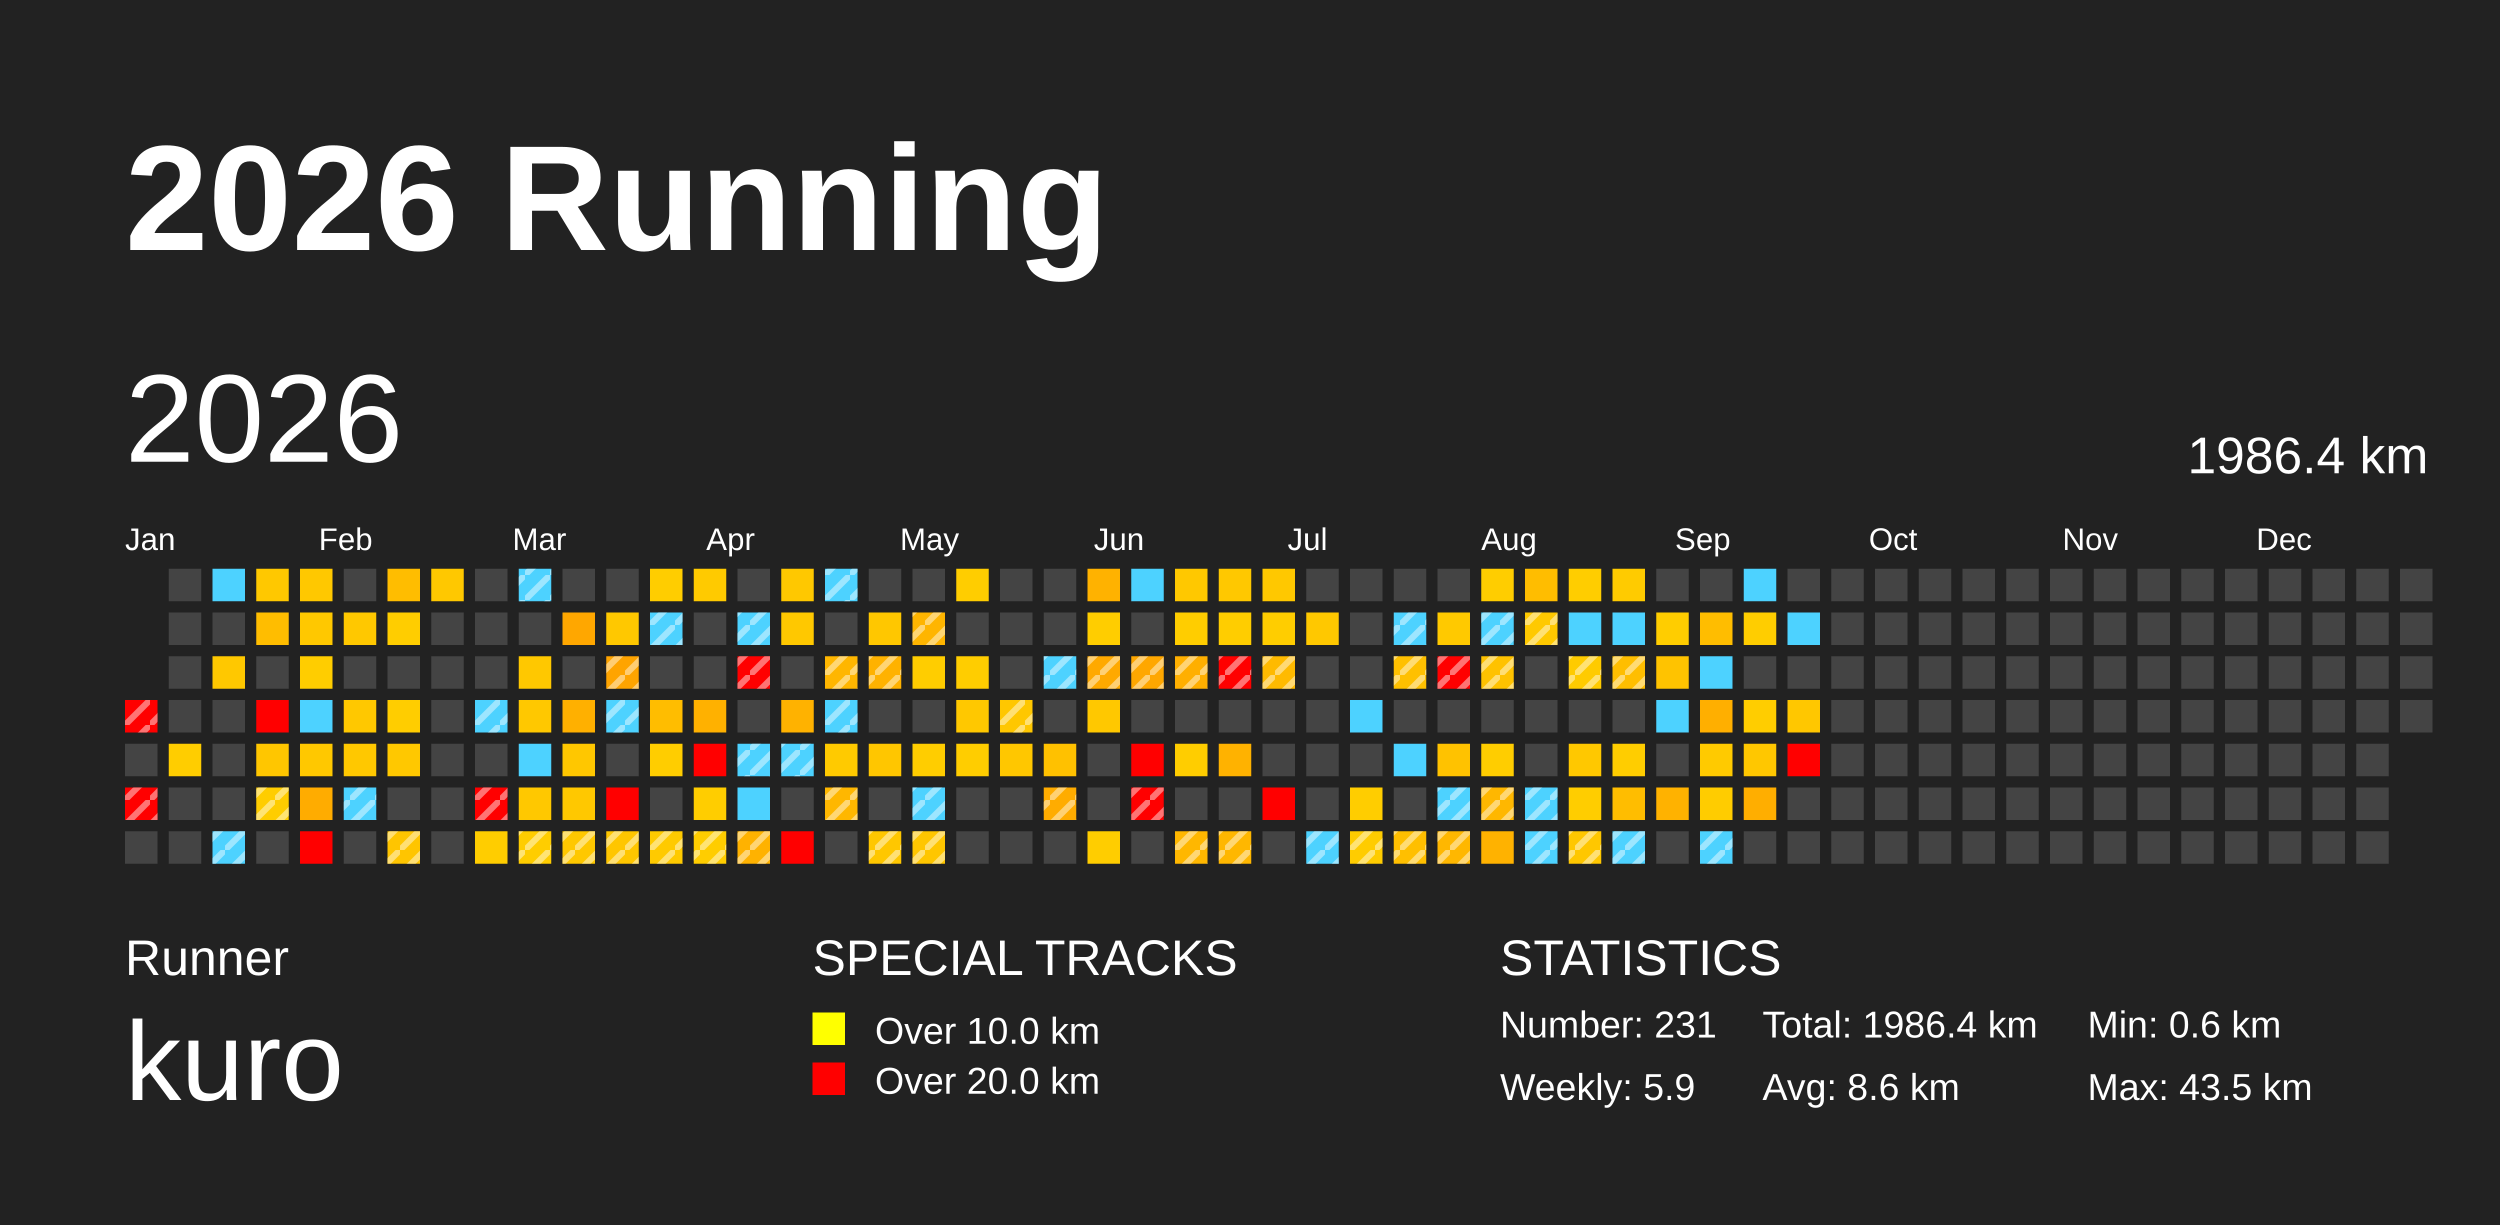
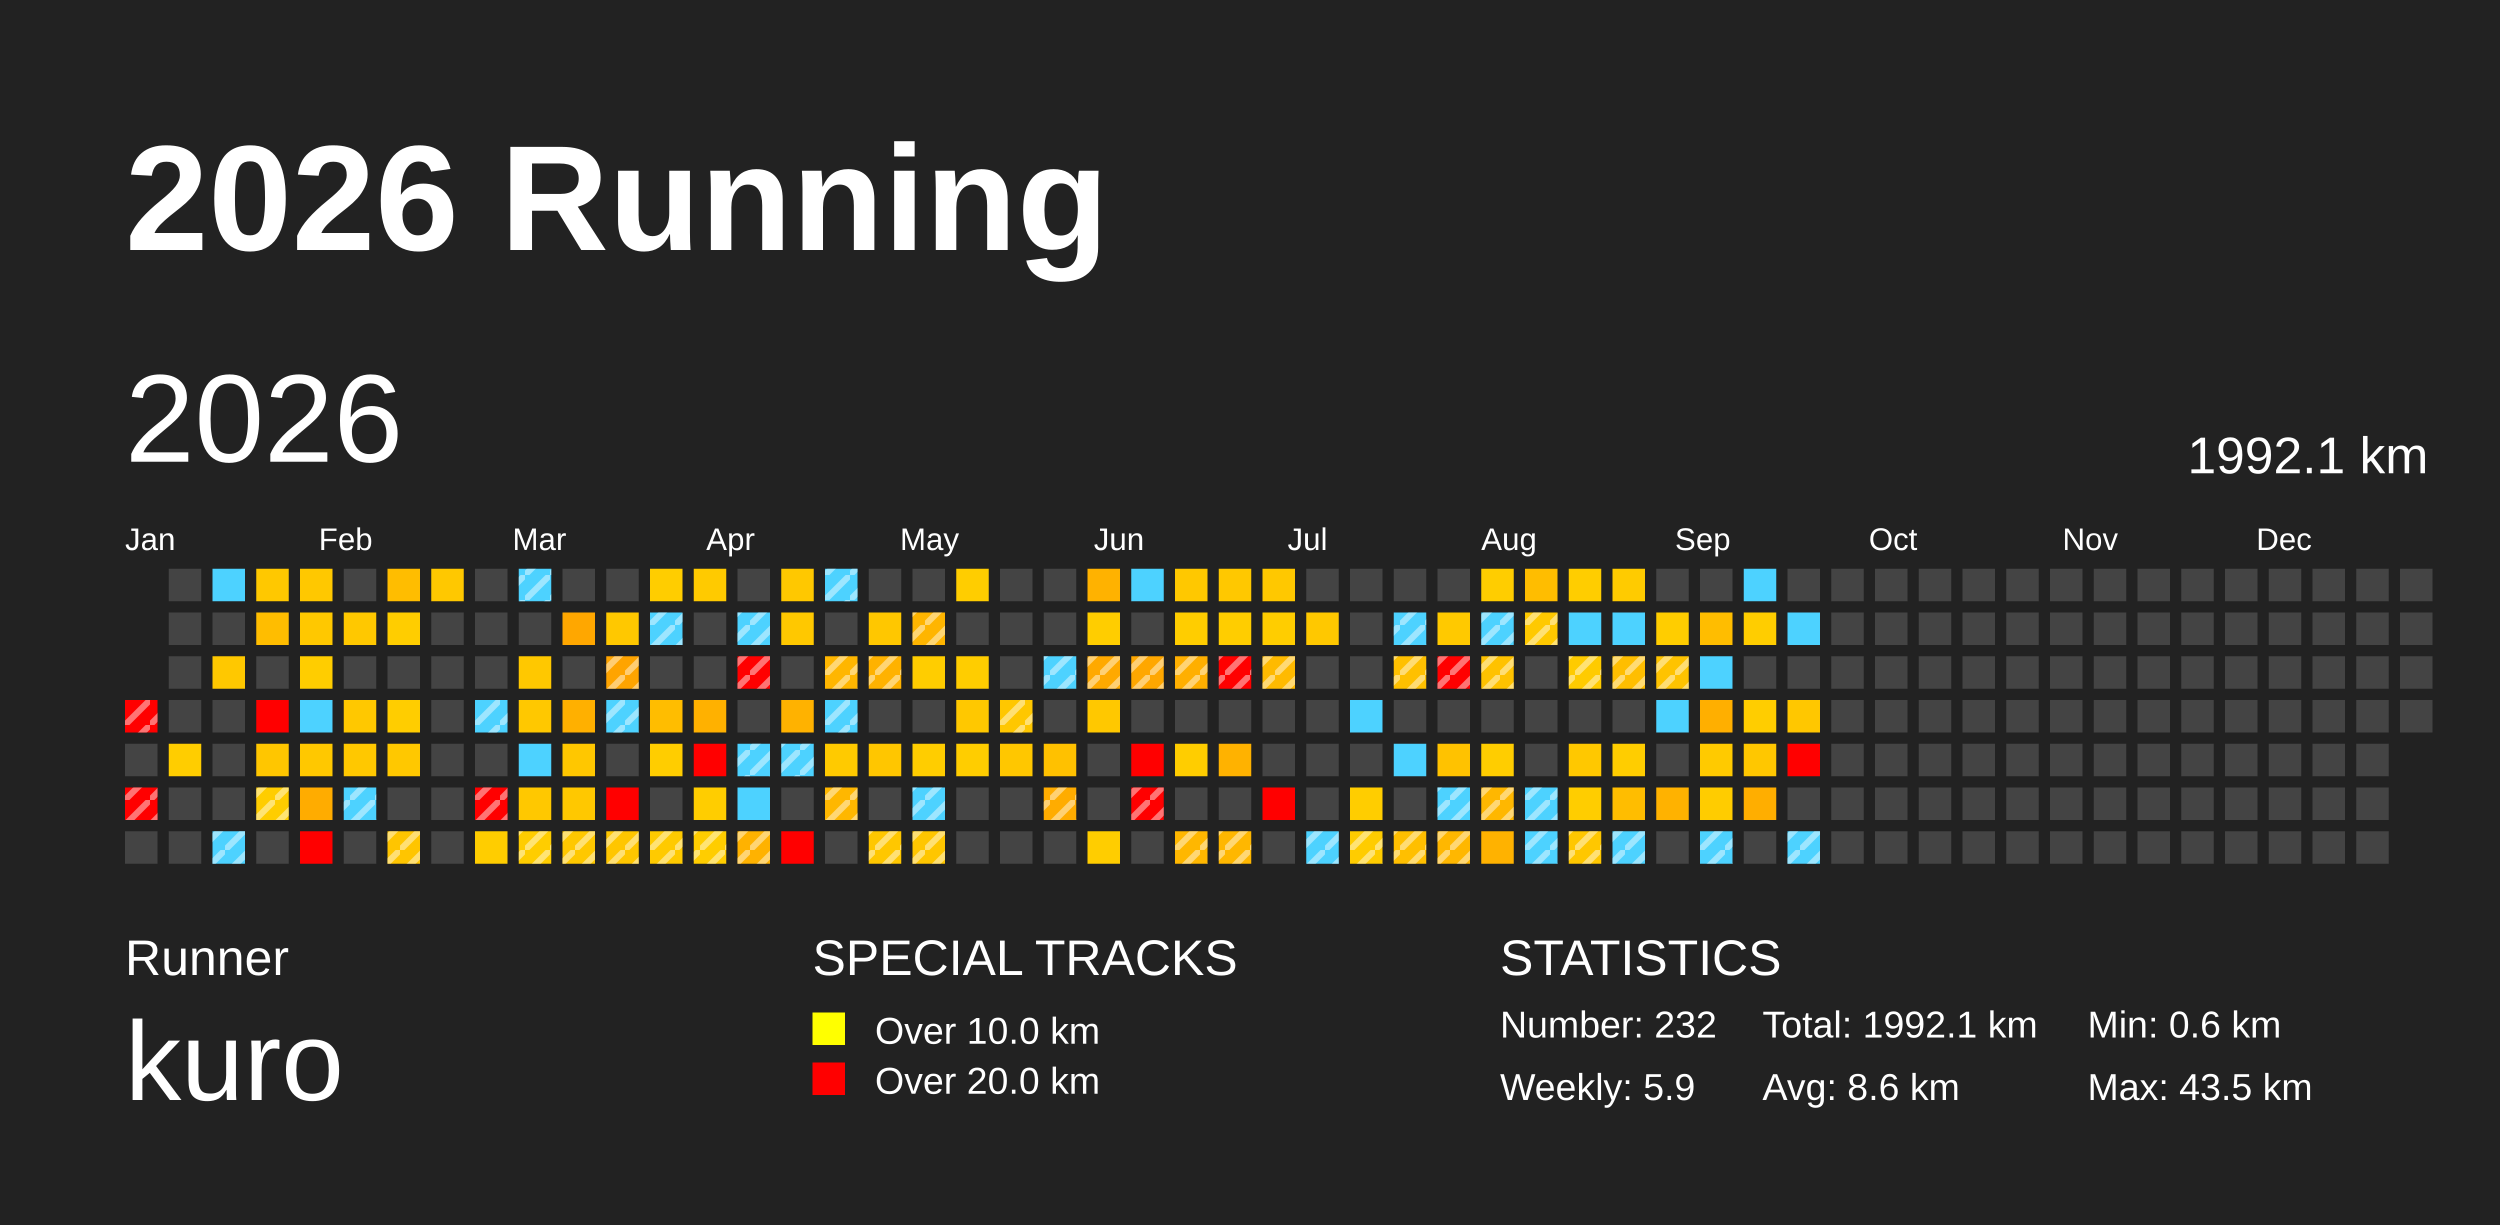
<svg xmlns="http://www.w3.org/2000/svg" baseProfile="full" height="98mm" version="1.1" viewBox="0,0,200,98" width="200mm">
  <defs>
    <pattern height="2" id="indoor-stripe" patternUnits="userSpaceOnUse" width="2">
      <line stroke="white" stroke-opacity="0.45" stroke-width="0.5" x1="0" x2="2" y1="2" y2="0" />
    </pattern>
  </defs>
  <rect fill="#222222" height="98" width="200" x="0" y="0" />
  <text fill="#FFFFFF" style="font-size:12px; font-family:Arial; font-weight:bold;" x="10" y="20">2026 Running</text>
  <text fill="#FFFFFF" style="font-size:4px; font-family:Arial" x="10" y="78">Runner</text>
  <text fill="#FFFFFF" style="font-size:9px; font-family:Arial" x="10" y="88">kuro</text>
  <text fill="#FFFFFF" style="font-size:4px; font-family:Arial" x="65" y="78">SPECIAL TRACKS</text>
  <rect fill="yellow" height="2.6" width="2.6" x="65" y="81" />
  <text fill="#FFFFFF" style="font-size:3px; font-family:Arial" x="70" y="83.5">Over 10.0 km</text>
  <rect fill="red" height="2.6" width="2.6" x="65" y="85" />
  <text fill="#FFFFFF" style="font-size:3px; font-family:Arial" x="70" y="87.5">Over 20.0 km</text>
  <text fill="#FFFFFF" style="font-size:4px; font-family:Arial" x="120" y="78">STATISTICS</text>
-   <text fill="#FFFFFF" style="font-size:3px; font-family:Arial" x="120" y="83">Number: 231</text>
+   <text fill="#FFFFFF" style="font-size:3px; font-family:Arial" x="120" y="83">Number: 232</text>
  <text fill="#FFFFFF" style="font-size:3px; font-family:Arial" x="120" y="88">Weekly: 5.9</text>
-   <text fill="#FFFFFF" style="font-size:3px; font-family:Arial" x="141" y="83">Total: 1986.4 km</text>
+   <text fill="#FFFFFF" style="font-size:3px; font-family:Arial" x="141" y="83">Total: 1992.1 km</text>
  <text fill="#FFFFFF" style="font-size:3px; font-family:Arial" x="141" y="88">Avg: 8.6 km</text>
  <text fill="#FFFFFF" style="font-size:3px; font-family:Arial" x="167" y="83">Min: 0.6 km</text>
  <text fill="#FFFFFF" style="font-size:3px; font-family:Arial" x="167" y="88">Max: 43.5 km</text>
  <text dominant-baseline="hanging" fill="#FFFFFF" style="font-size:10.0px; font-family:Arial;" x="10" y="30">2026</text>
-   <text dominant-baseline="hanging" fill="#FFFFFF" style="font-size:4.125px; font-family:Arial;" x="175" y="35">1986.4 km</text>
+   <text dominant-baseline="hanging" fill="#FFFFFF" style="font-size:4.125px; font-family:Arial;" x="175" y="35">1992.1 km</text>
  <text fill="#FFFFFF" style="font-size:2.5px; font-family:Arial" x="10.0" y="44">Jan</text>
  <text fill="#FFFFFF" style="font-size:2.5px; font-family:Arial" x="25.5" y="44">Feb</text>
  <text fill="#FFFFFF" style="font-size:2.5px; font-family:Arial" x="41.0" y="44">Mar</text>
  <text fill="#FFFFFF" style="font-size:2.5px; font-family:Arial" x="56.5" y="44">Apr</text>
  <text fill="#FFFFFF" style="font-size:2.5px; font-family:Arial" x="72.0" y="44">May</text>
  <text fill="#FFFFFF" style="font-size:2.5px; font-family:Arial" x="87.5" y="44">Jun</text>
  <text fill="#FFFFFF" style="font-size:2.5px; font-family:Arial" x="103.0" y="44">Jul</text>
  <text fill="#FFFFFF" style="font-size:2.5px; font-family:Arial" x="118.5" y="44">Aug</text>
  <text fill="#FFFFFF" style="font-size:2.5px; font-family:Arial" x="134.0" y="44">Sep</text>
  <text fill="#FFFFFF" style="font-size:2.5px; font-family:Arial" x="149.5" y="44">Oct</text>
  <text fill="#FFFFFF" style="font-size:2.5px; font-family:Arial" x="165.0" y="44">Nov</text>
  <text fill="#FFFFFF" style="font-size:2.5px; font-family:Arial" x="180.5" y="44">Dec</text>
  <rect fill="red" height="2.6" width="2.6" x="10.0" y="56.0" />
  <rect fill="url(#indoor-stripe)" height="2.6" style="pointer-events: none;" width="2.6" x="10.0" y="56.0" />
  <rect fill="#444444" height="2.6" width="2.6" x="10.0" y="59.5" />
  <rect fill="red" height="2.6" width="2.6" x="10.0" y="63.0" />
  <rect fill="url(#indoor-stripe)" height="2.6" style="pointer-events: none;" width="2.6" x="10.0" y="63.0" />
  <rect fill="#444444" height="2.6" width="2.6" x="10.0" y="66.5" />
  <rect fill="#444444" height="2.6" width="2.6" x="13.5" y="45.5" />
  <rect fill="#444444" height="2.6" width="2.6" x="13.5" y="49.0" />
  <rect fill="#444444" height="2.6" width="2.6" x="13.5" y="52.5" />
  <rect fill="#444444" height="2.6" width="2.6" x="13.5" y="56.0" />
  <rect fill="#ffcd00" height="2.6" width="2.6" x="13.5" y="59.5" />
  <rect fill="#444444" height="2.6" width="2.6" x="13.5" y="63.0" />
  <rect fill="#444444" height="2.6" width="2.6" x="13.5" y="66.5" />
  <rect fill="#4dd2ff" height="2.6" width="2.6" x="17.0" y="45.5" />
  <rect fill="#444444" height="2.6" width="2.6" x="17.0" y="49.0" />
  <rect fill="#ffc800" height="2.6" width="2.6" x="17.0" y="52.5" />
  <rect fill="#444444" height="2.6" width="2.6" x="17.0" y="56.0" />
  <rect fill="#444444" height="2.6" width="2.6" x="17.0" y="59.5" />
  <rect fill="#444444" height="2.6" width="2.6" x="17.0" y="63.0" />
  <rect fill="#4dd2ff" height="2.6" width="2.6" x="17.0" y="66.5" />
  <rect fill="url(#indoor-stripe)" height="2.6" style="pointer-events: none;" width="2.6" x="17.0" y="66.5" />
  <rect fill="#ffc800" height="2.6" width="2.6" x="20.5" y="45.5" />
  <rect fill="#ffbd00" height="2.6" width="2.6" x="20.5" y="49.0" />
  <rect fill="#444444" height="2.6" width="2.6" x="20.5" y="52.5" />
  <rect fill="red" height="2.6" width="2.6" x="20.5" y="56.0" />
  <rect fill="#ffc600" height="2.6" width="2.6" x="20.5" y="59.5" />
  <rect fill="#ffcd00" height="2.6" width="2.6" x="20.5" y="63.0" />
  <rect fill="url(#indoor-stripe)" height="2.6" style="pointer-events: none;" width="2.6" x="20.5" y="63.0" />
  <rect fill="#444444" height="2.6" width="2.6" x="20.5" y="66.5" />
  <rect fill="#ffc800" height="2.6" width="2.6" x="24.0" y="45.5" />
  <rect fill="#ffc800" height="2.6" width="2.6" x="24.0" y="49.0" />
  <rect fill="#ffcd00" height="2.6" width="2.6" x="24.0" y="52.5" />
  <rect fill="#4dd2ff" height="2.6" width="2.6" x="24.0" y="56.0" />
  <rect fill="#ffc800" height="2.6" width="2.6" x="24.0" y="59.5" />
  <rect fill="#ffac00" height="2.6" width="2.6" x="24.0" y="63.0" />
  <rect fill="red" height="2.6" width="2.6" x="24.0" y="66.5" />
  <rect fill="#444444" height="2.6" width="2.6" x="27.5" y="45.5" />
  <rect fill="#ffc800" height="2.6" width="2.6" x="27.5" y="49.0" />
  <rect fill="#444444" height="2.6" width="2.6" x="27.5" y="52.5" />
  <rect fill="#ffc800" height="2.6" width="2.6" x="27.5" y="56.0" />
  <rect fill="#ffc800" height="2.6" width="2.6" x="27.5" y="59.5" />
  <rect fill="#4dd2ff" height="2.6" width="2.6" x="27.5" y="63.0" />
  <rect fill="url(#indoor-stripe)" height="2.6" style="pointer-events: none;" width="2.6" x="27.5" y="63.0" />
  <rect fill="#444444" height="2.6" width="2.6" x="27.5" y="66.5" />
  <rect fill="#ffbd00" height="2.6" width="2.6" x="31.0" y="45.5" />
  <rect fill="#ffcd00" height="2.6" width="2.6" x="31.0" y="49.0" />
  <rect fill="#444444" height="2.6" width="2.6" x="31.0" y="52.5" />
  <rect fill="#ffcd00" height="2.6" width="2.6" x="31.0" y="56.0" />
  <rect fill="#ffc800" height="2.6" width="2.6" x="31.0" y="59.5" />
  <rect fill="#444444" height="2.6" width="2.6" x="31.0" y="63.0" />
  <rect fill="#ffc500" height="2.6" width="2.6" x="31.0" y="66.5" />
  <rect fill="url(#indoor-stripe)" height="2.6" style="pointer-events: none;" width="2.6" x="31.0" y="66.5" />
  <rect fill="#ffc800" height="2.6" width="2.6" x="34.5" y="45.5" />
  <rect fill="#444444" height="2.6" width="2.6" x="34.5" y="49.0" />
  <rect fill="#444444" height="2.6" width="2.6" x="34.5" y="52.5" />
  <rect fill="#444444" height="2.6" width="2.6" x="34.5" y="56.0" />
  <rect fill="#444444" height="2.6" width="2.6" x="34.5" y="59.5" />
  <rect fill="#444444" height="2.6" width="2.6" x="34.5" y="63.0" />
  <rect fill="#444444" height="2.6" width="2.6" x="34.5" y="66.5" />
  <rect fill="#444444" height="2.6" width="2.6" x="38.0" y="45.5" />
  <rect fill="#444444" height="2.6" width="2.6" x="38.0" y="49.0" />
  <rect fill="#444444" height="2.6" width="2.6" x="38.0" y="52.5" />
  <rect fill="#4dd2ff" height="2.6" width="2.6" x="38.0" y="56.0" />
  <rect fill="url(#indoor-stripe)" height="2.6" style="pointer-events: none;" width="2.6" x="38.0" y="56.0" />
  <rect fill="#444444" height="2.6" width="2.6" x="38.0" y="59.5" />
  <rect fill="red" height="2.6" width="2.6" x="38.0" y="63.0" />
  <rect fill="url(#indoor-stripe)" height="2.6" style="pointer-events: none;" width="2.6" x="38.0" y="63.0" />
  <rect fill="#ffcd00" height="2.6" width="2.6" x="38.0" y="66.5" />
  <rect fill="#4dd2ff" height="2.6" width="2.6" x="41.5" y="45.5" />
  <rect fill="url(#indoor-stripe)" height="2.6" style="pointer-events: none;" width="2.6" x="41.5" y="45.5" />
  <rect fill="#444444" height="2.6" width="2.6" x="41.5" y="49.0" />
  <rect fill="#ffc800" height="2.6" width="2.6" x="41.5" y="52.5" />
  <rect fill="#ffc800" height="2.6" width="2.6" x="41.5" y="56.0" />
  <rect fill="#4dd2ff" height="2.6" width="2.6" x="41.5" y="59.5" />
  <rect fill="#ffc800" height="2.6" width="2.6" x="41.5" y="63.0" />
  <rect fill="#ffcd00" height="2.6" width="2.6" x="41.5" y="66.5" />
  <rect fill="url(#indoor-stripe)" height="2.6" style="pointer-events: none;" width="2.6" x="41.5" y="66.5" />
  <rect fill="#444444" height="2.6" width="2.6" x="45.0" y="45.5" />
  <rect fill="#ffa700" height="2.6" width="2.6" x="45.0" y="49.0" />
  <rect fill="#444444" height="2.6" width="2.6" x="45.0" y="52.5" />
  <rect fill="#ffb000" height="2.6" width="2.6" x="45.0" y="56.0" />
  <rect fill="#ffc700" height="2.6" width="2.6" x="45.0" y="59.5" />
  <rect fill="#ffc800" height="2.6" width="2.6" x="45.0" y="63.0" />
  <rect fill="#ffc800" height="2.6" width="2.6" x="45.0" y="66.5" />
  <rect fill="url(#indoor-stripe)" height="2.6" style="pointer-events: none;" width="2.6" x="45.0" y="66.5" />
  <rect fill="#444444" height="2.6" width="2.6" x="48.5" y="45.5" />
  <rect fill="#ffc800" height="2.6" width="2.6" x="48.5" y="49.0" />
  <rect fill="#ffa400" height="2.6" width="2.6" x="48.5" y="52.5" />
  <rect fill="url(#indoor-stripe)" height="2.6" style="pointer-events: none;" width="2.6" x="48.5" y="52.5" />
  <rect fill="#4dd2ff" height="2.6" width="2.6" x="48.5" y="56.0" />
  <rect fill="url(#indoor-stripe)" height="2.6" style="pointer-events: none;" width="2.6" x="48.5" y="56.0" />
  <rect fill="#444444" height="2.6" width="2.6" x="48.5" y="59.5" />
  <rect fill="red" height="2.6" width="2.6" x="48.5" y="63.0" />
  <rect fill="#ffc600" height="2.6" width="2.6" x="48.5" y="66.5" />
  <rect fill="url(#indoor-stripe)" height="2.6" style="pointer-events: none;" width="2.6" x="48.5" y="66.5" />
  <rect fill="#ffcd00" height="2.6" width="2.6" x="52.0" y="45.5" />
  <rect fill="#4dd2ff" height="2.6" width="2.6" x="52.0" y="49.0" />
  <rect fill="url(#indoor-stripe)" height="2.6" style="pointer-events: none;" width="2.6" x="52.0" y="49.0" />
  <rect fill="#444444" height="2.6" width="2.6" x="52.0" y="52.5" />
  <rect fill="#ffbd00" height="2.6" width="2.6" x="52.0" y="56.0" />
  <rect fill="#ffcd00" height="2.6" width="2.6" x="52.0" y="59.5" />
  <rect fill="#444444" height="2.6" width="2.6" x="52.0" y="63.0" />
  <rect fill="#ffca00" height="2.6" width="2.6" x="52.0" y="66.5" />
  <rect fill="url(#indoor-stripe)" height="2.6" style="pointer-events: none;" width="2.6" x="52.0" y="66.5" />
  <rect fill="#ffca00" height="2.6" width="2.6" x="55.5" y="45.5" />
  <rect fill="#444444" height="2.6" width="2.6" x="55.5" y="49.0" />
  <rect fill="#444444" height="2.6" width="2.6" x="55.5" y="52.5" />
  <rect fill="#ffb100" height="2.6" width="2.6" x="55.5" y="56.0" />
  <rect fill="red" height="2.6" width="2.6" x="55.5" y="59.5" />
  <rect fill="#ffcd00" height="2.6" width="2.6" x="55.5" y="63.0" />
  <rect fill="#ffcd00" height="2.6" width="2.6" x="55.5" y="66.5" />
  <rect fill="url(#indoor-stripe)" height="2.6" style="pointer-events: none;" width="2.6" x="55.5" y="66.5" />
  <rect fill="#444444" height="2.6" width="2.6" x="59.0" y="45.5" />
  <rect fill="#4dd2ff" height="2.6" width="2.6" x="59.0" y="49.0" />
  <rect fill="url(#indoor-stripe)" height="2.6" style="pointer-events: none;" width="2.6" x="59.0" y="49.0" />
  <rect fill="red" height="2.6" width="2.6" x="59.0" y="52.5" />
  <rect fill="url(#indoor-stripe)" height="2.6" style="pointer-events: none;" width="2.6" x="59.0" y="52.5" />
  <rect fill="#444444" height="2.6" width="2.6" x="59.0" y="56.0" />
  <rect fill="#4dd2ff" height="2.6" width="2.6" x="59.0" y="59.5" />
  <rect fill="url(#indoor-stripe)" height="2.6" style="pointer-events: none;" width="2.6" x="59.0" y="59.5" />
  <rect fill="#4dd2ff" height="2.6" width="2.6" x="59.0" y="63.0" />
  <rect fill="#ffb200" height="2.6" width="2.6" x="59.0" y="66.5" />
  <rect fill="url(#indoor-stripe)" height="2.6" style="pointer-events: none;" width="2.6" x="59.0" y="66.5" />
  <rect fill="#ffc800" height="2.6" width="2.6" x="62.5" y="45.5" />
  <rect fill="#ffc800" height="2.6" width="2.6" x="62.5" y="49.0" />
  <rect fill="#444444" height="2.6" width="2.6" x="62.5" y="52.5" />
  <rect fill="#ffb200" height="2.6" width="2.6" x="62.5" y="56.0" />
  <rect fill="#4dd2ff" height="2.6" width="2.6" x="62.5" y="59.5" />
  <rect fill="url(#indoor-stripe)" height="2.6" style="pointer-events: none;" width="2.6" x="62.5" y="59.5" />
  <rect fill="#444444" height="2.6" width="2.6" x="62.5" y="63.0" />
  <rect fill="red" height="2.6" width="2.6" x="62.5" y="66.5" />
  <rect fill="#4dd2ff" height="2.6" width="2.6" x="66.0" y="45.5" />
  <rect fill="url(#indoor-stripe)" height="2.6" style="pointer-events: none;" width="2.6" x="66.0" y="45.5" />
  <rect fill="#444444" height="2.6" width="2.6" x="66.0" y="49.0" />
  <rect fill="#ffb600" height="2.6" width="2.6" x="66.0" y="52.5" />
  <rect fill="url(#indoor-stripe)" height="2.6" style="pointer-events: none;" width="2.6" x="66.0" y="52.5" />
  <rect fill="#4dd2ff" height="2.6" width="2.6" x="66.0" y="56.0" />
  <rect fill="url(#indoor-stripe)" height="2.6" style="pointer-events: none;" width="2.6" x="66.0" y="56.0" />
  <rect fill="#ffca00" height="2.6" width="2.6" x="66.0" y="59.5" />
  <rect fill="#ffb700" height="2.6" width="2.6" x="66.0" y="63.0" />
  <rect fill="url(#indoor-stripe)" height="2.6" style="pointer-events: none;" width="2.6" x="66.0" y="63.0" />
  <rect fill="#444444" height="2.6" width="2.6" x="66.0" y="66.5" />
  <rect fill="#444444" height="2.6" width="2.6" x="69.5" y="45.5" />
  <rect fill="#ffc700" height="2.6" width="2.6" x="69.5" y="49.0" />
  <rect fill="#ffb200" height="2.6" width="2.6" x="69.5" y="52.5" />
  <rect fill="url(#indoor-stripe)" height="2.6" style="pointer-events: none;" width="2.6" x="69.5" y="52.5" />
  <rect fill="#444444" height="2.6" width="2.6" x="69.5" y="56.0" />
  <rect fill="#ffc600" height="2.6" width="2.6" x="69.5" y="59.5" />
  <rect fill="#444444" height="2.6" width="2.6" x="69.5" y="63.0" />
  <rect fill="#ffc700" height="2.6" width="2.6" x="69.5" y="66.5" />
  <rect fill="url(#indoor-stripe)" height="2.6" style="pointer-events: none;" width="2.6" x="69.5" y="66.5" />
  <rect fill="#444444" height="2.6" width="2.6" x="73.0" y="45.5" />
  <rect fill="#ffb500" height="2.6" width="2.6" x="73.0" y="49.0" />
  <rect fill="url(#indoor-stripe)" height="2.6" style="pointer-events: none;" width="2.6" x="73.0" y="49.0" />
  <rect fill="#ffcd00" height="2.6" width="2.6" x="73.0" y="52.5" />
  <rect fill="#444444" height="2.6" width="2.6" x="73.0" y="56.0" />
  <rect fill="#ffcd00" height="2.6" width="2.6" x="73.0" y="59.5" />
  <rect fill="#4dd2ff" height="2.6" width="2.6" x="73.0" y="63.0" />
  <rect fill="url(#indoor-stripe)" height="2.6" style="pointer-events: none;" width="2.6" x="73.0" y="63.0" />
  <rect fill="#ffc600" height="2.6" width="2.6" x="73.0" y="66.5" />
  <rect fill="url(#indoor-stripe)" height="2.6" style="pointer-events: none;" width="2.6" x="73.0" y="66.5" />
  <rect fill="#ffcd00" height="2.6" width="2.6" x="76.5" y="45.5" />
  <rect fill="#444444" height="2.6" width="2.6" x="76.5" y="49.0" />
  <rect fill="#ffcd00" height="2.6" width="2.6" x="76.5" y="52.5" />
  <rect fill="#ffc800" height="2.6" width="2.6" x="76.5" y="56.0" />
  <rect fill="#ffcd00" height="2.6" width="2.6" x="76.5" y="59.5" />
  <rect fill="#444444" height="2.6" width="2.6" x="76.5" y="63.0" />
  <rect fill="#444444" height="2.6" width="2.6" x="76.5" y="66.5" />
  <rect fill="#444444" height="2.6" width="2.6" x="80.0" y="45.5" />
  <rect fill="#444444" height="2.6" width="2.6" x="80.0" y="49.0" />
  <rect fill="#444444" height="2.6" width="2.6" x="80.0" y="52.5" />
  <rect fill="#ffc700" height="2.6" width="2.6" x="80.0" y="56.0" />
  <rect fill="url(#indoor-stripe)" height="2.6" style="pointer-events: none;" width="2.6" x="80.0" y="56.0" />
  <rect fill="#ffc700" height="2.6" width="2.6" x="80.0" y="59.5" />
  <rect fill="#444444" height="2.6" width="2.6" x="80.0" y="63.0" />
  <rect fill="#444444" height="2.6" width="2.6" x="80.0" y="66.5" />
  <rect fill="#444444" height="2.6" width="2.6" x="83.5" y="45.5" />
  <rect fill="#444444" height="2.6" width="2.6" x="83.5" y="49.0" />
  <rect fill="#4dd2ff" height="2.6" width="2.6" x="83.5" y="52.5" />
  <rect fill="url(#indoor-stripe)" height="2.6" style="pointer-events: none;" width="2.6" x="83.5" y="52.5" />
  <rect fill="#444444" height="2.6" width="2.6" x="83.5" y="56.0" />
  <rect fill="#ffc100" height="2.6" width="2.6" x="83.5" y="59.5" />
  <rect fill="#ffac00" height="2.6" width="2.6" x="83.5" y="63.0" />
  <rect fill="url(#indoor-stripe)" height="2.6" style="pointer-events: none;" width="2.6" x="83.5" y="63.0" />
  <rect fill="#444444" height="2.6" width="2.6" x="83.5" y="66.5" />
  <rect fill="#ffb200" height="2.6" width="2.6" x="87.0" y="45.5" />
  <rect fill="#ffcd00" height="2.6" width="2.6" x="87.0" y="49.0" />
  <rect fill="#ffa900" height="2.6" width="2.6" x="87.0" y="52.5" />
  <rect fill="url(#indoor-stripe)" height="2.6" style="pointer-events: none;" width="2.6" x="87.0" y="52.5" />
  <rect fill="#ffc800" height="2.6" width="2.6" x="87.0" y="56.0" />
  <rect fill="#444444" height="2.6" width="2.6" x="87.0" y="59.5" />
  <rect fill="#444444" height="2.6" width="2.6" x="87.0" y="63.0" />
  <rect fill="#ffcd00" height="2.6" width="2.6" x="87.0" y="66.5" />
  <rect fill="#4dd2ff" height="2.6" width="2.6" x="90.5" y="45.5" />
  <rect fill="#444444" height="2.6" width="2.6" x="90.5" y="49.0" />
  <rect fill="#ffa700" height="2.6" width="2.6" x="90.5" y="52.5" />
  <rect fill="url(#indoor-stripe)" height="2.6" style="pointer-events: none;" width="2.6" x="90.5" y="52.5" />
  <rect fill="#444444" height="2.6" width="2.6" x="90.5" y="56.0" />
  <rect fill="red" height="2.6" width="2.6" x="90.5" y="59.5" />
  <rect fill="red" height="2.6" width="2.6" x="90.5" y="63.0" />
  <rect fill="url(#indoor-stripe)" height="2.6" style="pointer-events: none;" width="2.6" x="90.5" y="63.0" />
  <rect fill="#444444" height="2.6" width="2.6" x="90.5" y="66.5" />
  <rect fill="#ffc800" height="2.6" width="2.6" x="94.0" y="45.5" />
  <rect fill="#ffcd00" height="2.6" width="2.6" x="94.0" y="49.0" />
  <rect fill="#ffaf00" height="2.6" width="2.6" x="94.0" y="52.5" />
  <rect fill="url(#indoor-stripe)" height="2.6" style="pointer-events: none;" width="2.6" x="94.0" y="52.5" />
  <rect fill="#444444" height="2.6" width="2.6" x="94.0" y="56.0" />
  <rect fill="#ffcd00" height="2.6" width="2.6" x="94.0" y="59.5" />
  <rect fill="#444444" height="2.6" width="2.6" x="94.0" y="63.0" />
  <rect fill="#ffb700" height="2.6" width="2.6" x="94.0" y="66.5" />
  <rect fill="url(#indoor-stripe)" height="2.6" style="pointer-events: none;" width="2.6" x="94.0" y="66.5" />
  <rect fill="#ffc800" height="2.6" width="2.6" x="97.5" y="45.5" />
  <rect fill="#ffcd00" height="2.6" width="2.6" x="97.5" y="49.0" />
  <rect fill="red" height="2.6" width="2.6" x="97.5" y="52.5" />
  <rect fill="url(#indoor-stripe)" height="2.6" style="pointer-events: none;" width="2.6" x="97.5" y="52.5" />
  <rect fill="#444444" height="2.6" width="2.6" x="97.5" y="56.0" />
  <rect fill="#ffb200" height="2.6" width="2.6" x="97.5" y="59.5" />
  <rect fill="#444444" height="2.6" width="2.6" x="97.5" y="63.0" />
  <rect fill="#ffb700" height="2.6" width="2.6" x="97.5" y="66.5" />
  <rect fill="url(#indoor-stripe)" height="2.6" style="pointer-events: none;" width="2.6" x="97.5" y="66.5" />
  <rect fill="#ffc800" height="2.6" width="2.6" x="101.0" y="45.5" />
  <rect fill="#ffcd00" height="2.6" width="2.6" x="101.0" y="49.0" />
  <rect fill="#ffba00" height="2.6" width="2.6" x="101.0" y="52.5" />
  <rect fill="url(#indoor-stripe)" height="2.6" style="pointer-events: none;" width="2.6" x="101.0" y="52.5" />
  <rect fill="#444444" height="2.6" width="2.6" x="101.0" y="56.0" />
  <rect fill="#444444" height="2.6" width="2.6" x="101.0" y="59.5" />
  <rect fill="red" height="2.6" width="2.6" x="101.0" y="63.0" />
  <rect fill="#444444" height="2.6" width="2.6" x="101.0" y="66.5" />
  <rect fill="#444444" height="2.6" width="2.6" x="104.5" y="45.5" />
  <rect fill="#ffc800" height="2.6" width="2.6" x="104.5" y="49.0" />
  <rect fill="#444444" height="2.6" width="2.6" x="104.5" y="52.5" />
  <rect fill="#444444" height="2.6" width="2.6" x="104.5" y="56.0" />
  <rect fill="#444444" height="2.6" width="2.6" x="104.5" y="59.5" />
  <rect fill="#444444" height="2.6" width="2.6" x="104.5" y="63.0" />
  <rect fill="#4dd2ff" height="2.6" width="2.6" x="104.5" y="66.5" />
  <rect fill="url(#indoor-stripe)" height="2.6" style="pointer-events: none;" width="2.6" x="104.5" y="66.5" />
  <rect fill="#444444" height="2.6" width="2.6" x="108.0" y="45.5" />
  <rect fill="#444444" height="2.6" width="2.6" x="108.0" y="49.0" />
  <rect fill="#444444" height="2.6" width="2.6" x="108.0" y="52.5" />
  <rect fill="#4dd2ff" height="2.6" width="2.6" x="108.0" y="56.0" />
  <rect fill="#444444" height="2.6" width="2.6" x="108.0" y="59.5" />
  <rect fill="#ffcd00" height="2.6" width="2.6" x="108.0" y="63.0" />
  <rect fill="#ffcc00" height="2.6" width="2.6" x="108.0" y="66.5" />
  <rect fill="url(#indoor-stripe)" height="2.6" style="pointer-events: none;" width="2.6" x="108.0" y="66.5" />
  <rect fill="#444444" height="2.6" width="2.6" x="111.5" y="45.5" />
  <rect fill="#4dd2ff" height="2.6" width="2.6" x="111.5" y="49.0" />
  <rect fill="url(#indoor-stripe)" height="2.6" style="pointer-events: none;" width="2.6" x="111.5" y="49.0" />
  <rect fill="#ffc000" height="2.6" width="2.6" x="111.5" y="52.5" />
  <rect fill="url(#indoor-stripe)" height="2.6" style="pointer-events: none;" width="2.6" x="111.5" y="52.5" />
  <rect fill="#444444" height="2.6" width="2.6" x="111.5" y="56.0" />
  <rect fill="#4dd2ff" height="2.6" width="2.6" x="111.5" y="59.5" />
  <rect fill="#444444" height="2.6" width="2.6" x="111.5" y="63.0" />
  <rect fill="#ffbf00" height="2.6" width="2.6" x="111.5" y="66.5" />
  <rect fill="url(#indoor-stripe)" height="2.6" style="pointer-events: none;" width="2.6" x="111.5" y="66.5" />
  <rect fill="#444444" height="2.6" width="2.6" x="115.0" y="45.5" />
  <rect fill="#ffc900" height="2.6" width="2.6" x="115.0" y="49.0" />
  <rect fill="red" height="2.6" width="2.6" x="115.0" y="52.5" />
  <rect fill="url(#indoor-stripe)" height="2.6" style="pointer-events: none;" width="2.6" x="115.0" y="52.5" />
  <rect fill="#444444" height="2.6" width="2.6" x="115.0" y="56.0" />
  <rect fill="#ffc200" height="2.6" width="2.6" x="115.0" y="59.5" />
  <rect fill="#4dd2ff" height="2.6" width="2.6" x="115.0" y="63.0" />
  <rect fill="url(#indoor-stripe)" height="2.6" style="pointer-events: none;" width="2.6" x="115.0" y="63.0" />
  <rect fill="#ffb700" height="2.6" width="2.6" x="115.0" y="66.5" />
  <rect fill="url(#indoor-stripe)" height="2.6" style="pointer-events: none;" width="2.6" x="115.0" y="66.5" />
  <rect fill="#ffcd00" height="2.6" width="2.6" x="118.5" y="45.5" />
  <rect fill="#4dd2ff" height="2.6" width="2.6" x="118.5" y="49.0" />
  <rect fill="url(#indoor-stripe)" height="2.6" style="pointer-events: none;" width="2.6" x="118.5" y="49.0" />
  <rect fill="#ffc200" height="2.6" width="2.6" x="118.5" y="52.5" />
  <rect fill="url(#indoor-stripe)" height="2.6" style="pointer-events: none;" width="2.6" x="118.5" y="52.5" />
  <rect fill="#444444" height="2.6" width="2.6" x="118.5" y="56.0" />
  <rect fill="#ffcd00" height="2.6" width="2.6" x="118.5" y="59.5" />
  <rect fill="#ffb700" height="2.6" width="2.6" x="118.5" y="63.0" />
  <rect fill="url(#indoor-stripe)" height="2.6" style="pointer-events: none;" width="2.6" x="118.5" y="63.0" />
  <rect fill="#ffb200" height="2.6" width="2.6" x="118.5" y="66.5" />
  <rect fill="#ffbd00" height="2.6" width="2.6" x="122.0" y="45.5" />
  <rect fill="#ffc900" height="2.6" width="2.6" x="122.0" y="49.0" />
  <rect fill="url(#indoor-stripe)" height="2.6" style="pointer-events: none;" width="2.6" x="122.0" y="49.0" />
  <rect fill="#444444" height="2.6" width="2.6" x="122.0" y="52.5" />
  <rect fill="#444444" height="2.6" width="2.6" x="122.0" y="56.0" />
  <rect fill="#444444" height="2.6" width="2.6" x="122.0" y="59.5" />
  <rect fill="#4dd2ff" height="2.6" width="2.6" x="122.0" y="63.0" />
  <rect fill="url(#indoor-stripe)" height="2.6" style="pointer-events: none;" width="2.6" x="122.0" y="63.0" />
  <rect fill="#4dd2ff" height="2.6" width="2.6" x="122.0" y="66.5" />
  <rect fill="url(#indoor-stripe)" height="2.6" style="pointer-events: none;" width="2.6" x="122.0" y="66.5" />
  <rect fill="#ffcd00" height="2.6" width="2.6" x="125.5" y="45.5" />
  <rect fill="#4dd2ff" height="2.6" width="2.6" x="125.5" y="49.0" />
  <rect fill="#ffcb00" height="2.6" width="2.6" x="125.5" y="52.5" />
  <rect fill="url(#indoor-stripe)" height="2.6" style="pointer-events: none;" width="2.6" x="125.5" y="52.5" />
  <rect fill="#444444" height="2.6" width="2.6" x="125.5" y="56.0" />
  <rect fill="#ffc800" height="2.6" width="2.6" x="125.5" y="59.5" />
  <rect fill="#ffcd00" height="2.6" width="2.6" x="125.5" y="63.0" />
  <rect fill="#ffc700" height="2.6" width="2.6" x="125.5" y="66.5" />
  <rect fill="url(#indoor-stripe)" height="2.6" style="pointer-events: none;" width="2.6" x="125.5" y="66.5" />
  <rect fill="#ffcb00" height="2.6" width="2.6" x="129.0" y="45.5" />
  <rect fill="#4dd2ff" height="2.6" width="2.6" x="129.0" y="49.0" />
  <rect fill="#ffbe00" height="2.6" width="2.6" x="129.0" y="52.5" />
  <rect fill="url(#indoor-stripe)" height="2.6" style="pointer-events: none;" width="2.6" x="129.0" y="52.5" />
  <rect fill="#444444" height="2.6" width="2.6" x="129.0" y="56.0" />
  <rect fill="#ffcd00" height="2.6" width="2.6" x="129.0" y="59.5" />
  <rect fill="#ffbd00" height="2.6" width="2.6" x="129.0" y="63.0" />
  <rect fill="#4dd2ff" height="2.6" width="2.6" x="129.0" y="66.5" />
  <rect fill="url(#indoor-stripe)" height="2.6" style="pointer-events: none;" width="2.6" x="129.0" y="66.5" />
  <rect fill="#444444" height="2.6" width="2.6" x="132.5" y="45.5" />
  <rect fill="#ffcd00" height="2.6" width="2.6" x="132.5" y="49.0" />
  <rect fill="#ffc300" height="2.6" width="2.6" x="132.5" y="52.5" />
+   <rect fill="url(#indoor-stripe)" height="2.6" style="pointer-events: none;" width="2.6" x="132.5" y="52.5" />
  <rect fill="#4dd2ff" height="2.6" width="2.6" x="132.5" y="56.0" />
  <rect fill="#444444" height="2.6" width="2.6" x="132.5" y="59.5" />
  <rect fill="#ffb200" height="2.6" width="2.6" x="132.5" y="63.0" />
  <rect fill="#444444" height="2.6" width="2.6" x="132.5" y="66.5" />
  <rect fill="#444444" height="2.6" width="2.6" x="136.0" y="45.5" />
  <rect fill="#ffbd00" height="2.6" width="2.6" x="136.0" y="49.0" />
  <rect fill="#4dd2ff" height="2.6" width="2.6" x="136.0" y="52.5" />
  <rect fill="#ffaf00" height="2.6" width="2.6" x="136.0" y="56.0" />
  <rect fill="#ffca00" height="2.6" width="2.6" x="136.0" y="59.5" />
  <rect fill="#ffcc00" height="2.6" width="2.6" x="136.0" y="63.0" />
  <rect fill="#4dd2ff" height="2.6" width="2.6" x="136.0" y="66.5" />
  <rect fill="url(#indoor-stripe)" height="2.6" style="pointer-events: none;" width="2.6" x="136.0" y="66.5" />
  <rect fill="#4dd2ff" height="2.6" width="2.6" x="139.5" y="45.5" />
  <rect fill="#ffcd00" height="2.6" width="2.6" x="139.5" y="49.0" />
  <rect fill="#444444" height="2.6" width="2.6" x="139.5" y="52.5" />
  <rect fill="#ffcd00" height="2.6" width="2.6" x="139.5" y="56.0" />
  <rect fill="#ffc700" height="2.6" width="2.6" x="139.5" y="59.5" />
  <rect fill="#ffae00" height="2.6" width="2.6" x="139.5" y="63.0" />
  <rect fill="#444444" height="2.6" width="2.6" x="139.5" y="66.5" />
  <rect fill="#444444" height="2.6" width="2.6" x="143.0" y="45.5" />
  <rect fill="#4dd2ff" height="2.6" width="2.6" x="143.0" y="49.0" />
  <rect fill="#444444" height="2.6" width="2.6" x="143.0" y="52.5" />
  <rect fill="#ffc700" height="2.6" width="2.6" x="143.0" y="56.0" />
  <rect fill="red" height="2.6" width="2.6" x="143.0" y="59.5" />
  <rect fill="#444444" height="2.6" width="2.6" x="143.0" y="63.0" />
-   <rect fill="#444444" height="2.6" width="2.6" x="143.0" y="66.5" />
+   <rect fill="#4dd2ff" height="2.6" width="2.6" x="143.0" y="66.5" />
+   <rect fill="url(#indoor-stripe)" height="2.6" style="pointer-events: none;" width="2.6" x="143.0" y="66.5" />
  <rect fill="#444444" height="2.6" width="2.6" x="146.5" y="45.5" />
  <rect fill="#444444" height="2.6" width="2.6" x="146.5" y="49.0" />
  <rect fill="#444444" height="2.6" width="2.6" x="146.5" y="52.5" />
  <rect fill="#444444" height="2.6" width="2.6" x="146.5" y="56.0" />
  <rect fill="#444444" height="2.6" width="2.6" x="146.5" y="59.5" />
  <rect fill="#444444" height="2.6" width="2.6" x="146.5" y="63.0" />
  <rect fill="#444444" height="2.6" width="2.6" x="146.5" y="66.5" />
  <rect fill="#444444" height="2.6" width="2.6" x="150.0" y="45.5" />
  <rect fill="#444444" height="2.6" width="2.6" x="150.0" y="49.0" />
  <rect fill="#444444" height="2.6" width="2.6" x="150.0" y="52.5" />
  <rect fill="#444444" height="2.6" width="2.6" x="150.0" y="56.0" />
  <rect fill="#444444" height="2.6" width="2.6" x="150.0" y="59.5" />
  <rect fill="#444444" height="2.6" width="2.6" x="150.0" y="63.0" />
  <rect fill="#444444" height="2.6" width="2.6" x="150.0" y="66.5" />
  <rect fill="#444444" height="2.6" width="2.6" x="153.5" y="45.5" />
  <rect fill="#444444" height="2.6" width="2.6" x="153.5" y="49.0" />
  <rect fill="#444444" height="2.6" width="2.6" x="153.5" y="52.5" />
  <rect fill="#444444" height="2.6" width="2.6" x="153.5" y="56.0" />
  <rect fill="#444444" height="2.6" width="2.6" x="153.5" y="59.5" />
  <rect fill="#444444" height="2.6" width="2.6" x="153.5" y="63.0" />
  <rect fill="#444444" height="2.6" width="2.6" x="153.5" y="66.5" />
  <rect fill="#444444" height="2.6" width="2.6" x="157.0" y="45.5" />
  <rect fill="#444444" height="2.6" width="2.6" x="157.0" y="49.0" />
  <rect fill="#444444" height="2.6" width="2.6" x="157.0" y="52.5" />
  <rect fill="#444444" height="2.6" width="2.6" x="157.0" y="56.0" />
  <rect fill="#444444" height="2.6" width="2.6" x="157.0" y="59.5" />
  <rect fill="#444444" height="2.6" width="2.6" x="157.0" y="63.0" />
  <rect fill="#444444" height="2.6" width="2.6" x="157.0" y="66.5" />
  <rect fill="#444444" height="2.6" width="2.6" x="160.5" y="45.5" />
  <rect fill="#444444" height="2.6" width="2.6" x="160.5" y="49.0" />
  <rect fill="#444444" height="2.6" width="2.6" x="160.5" y="52.5" />
  <rect fill="#444444" height="2.6" width="2.6" x="160.5" y="56.0" />
  <rect fill="#444444" height="2.6" width="2.6" x="160.5" y="59.5" />
  <rect fill="#444444" height="2.6" width="2.6" x="160.5" y="63.0" />
  <rect fill="#444444" height="2.6" width="2.6" x="160.5" y="66.5" />
  <rect fill="#444444" height="2.6" width="2.6" x="164.0" y="45.5" />
  <rect fill="#444444" height="2.6" width="2.6" x="164.0" y="49.0" />
  <rect fill="#444444" height="2.6" width="2.6" x="164.0" y="52.5" />
  <rect fill="#444444" height="2.6" width="2.6" x="164.0" y="56.0" />
  <rect fill="#444444" height="2.6" width="2.6" x="164.0" y="59.5" />
  <rect fill="#444444" height="2.6" width="2.6" x="164.0" y="63.0" />
  <rect fill="#444444" height="2.6" width="2.6" x="164.0" y="66.5" />
  <rect fill="#444444" height="2.6" width="2.6" x="167.5" y="45.5" />
  <rect fill="#444444" height="2.6" width="2.6" x="167.5" y="49.0" />
  <rect fill="#444444" height="2.6" width="2.6" x="167.5" y="52.5" />
  <rect fill="#444444" height="2.6" width="2.6" x="167.5" y="56.0" />
  <rect fill="#444444" height="2.6" width="2.6" x="167.5" y="59.5" />
  <rect fill="#444444" height="2.6" width="2.6" x="167.5" y="63.0" />
  <rect fill="#444444" height="2.6" width="2.6" x="167.5" y="66.5" />
  <rect fill="#444444" height="2.6" width="2.6" x="171.0" y="45.5" />
  <rect fill="#444444" height="2.6" width="2.6" x="171.0" y="49.0" />
  <rect fill="#444444" height="2.6" width="2.6" x="171.0" y="52.5" />
  <rect fill="#444444" height="2.6" width="2.6" x="171.0" y="56.0" />
  <rect fill="#444444" height="2.6" width="2.6" x="171.0" y="59.5" />
  <rect fill="#444444" height="2.6" width="2.6" x="171.0" y="63.0" />
  <rect fill="#444444" height="2.6" width="2.6" x="171.0" y="66.5" />
  <rect fill="#444444" height="2.6" width="2.6" x="174.5" y="45.5" />
  <rect fill="#444444" height="2.6" width="2.6" x="174.5" y="49.0" />
  <rect fill="#444444" height="2.6" width="2.6" x="174.5" y="52.5" />
  <rect fill="#444444" height="2.6" width="2.6" x="174.5" y="56.0" />
  <rect fill="#444444" height="2.6" width="2.6" x="174.5" y="59.5" />
  <rect fill="#444444" height="2.6" width="2.6" x="174.5" y="63.0" />
  <rect fill="#444444" height="2.6" width="2.6" x="174.5" y="66.5" />
  <rect fill="#444444" height="2.6" width="2.6" x="178.0" y="45.5" />
  <rect fill="#444444" height="2.6" width="2.6" x="178.0" y="49.0" />
  <rect fill="#444444" height="2.6" width="2.6" x="178.0" y="52.5" />
  <rect fill="#444444" height="2.6" width="2.6" x="178.0" y="56.0" />
  <rect fill="#444444" height="2.6" width="2.6" x="178.0" y="59.5" />
  <rect fill="#444444" height="2.6" width="2.6" x="178.0" y="63.0" />
  <rect fill="#444444" height="2.6" width="2.6" x="178.0" y="66.5" />
  <rect fill="#444444" height="2.6" width="2.6" x="181.5" y="45.5" />
  <rect fill="#444444" height="2.6" width="2.6" x="181.5" y="49.0" />
  <rect fill="#444444" height="2.6" width="2.6" x="181.5" y="52.5" />
  <rect fill="#444444" height="2.6" width="2.6" x="181.5" y="56.0" />
  <rect fill="#444444" height="2.6" width="2.6" x="181.5" y="59.5" />
  <rect fill="#444444" height="2.6" width="2.6" x="181.5" y="63.0" />
  <rect fill="#444444" height="2.6" width="2.6" x="181.5" y="66.5" />
  <rect fill="#444444" height="2.6" width="2.6" x="185.0" y="45.5" />
  <rect fill="#444444" height="2.6" width="2.6" x="185.0" y="49.0" />
  <rect fill="#444444" height="2.6" width="2.6" x="185.0" y="52.5" />
  <rect fill="#444444" height="2.6" width="2.6" x="185.0" y="56.0" />
  <rect fill="#444444" height="2.6" width="2.6" x="185.0" y="59.5" />
  <rect fill="#444444" height="2.6" width="2.6" x="185.0" y="63.0" />
  <rect fill="#444444" height="2.6" width="2.6" x="185.0" y="66.5" />
  <rect fill="#444444" height="2.6" width="2.6" x="188.5" y="45.5" />
  <rect fill="#444444" height="2.6" width="2.6" x="188.5" y="49.0" />
  <rect fill="#444444" height="2.6" width="2.6" x="188.5" y="52.5" />
  <rect fill="#444444" height="2.6" width="2.6" x="188.5" y="56.0" />
  <rect fill="#444444" height="2.6" width="2.6" x="188.5" y="59.5" />
  <rect fill="#444444" height="2.6" width="2.6" x="188.5" y="63.0" />
  <rect fill="#444444" height="2.6" width="2.6" x="188.5" y="66.5" />
  <rect fill="#444444" height="2.6" width="2.6" x="192.0" y="45.5" />
  <rect fill="#444444" height="2.6" width="2.6" x="192.0" y="49.0" />
  <rect fill="#444444" height="2.6" width="2.6" x="192.0" y="52.5" />
  <rect fill="#444444" height="2.6" width="2.6" x="192.0" y="56.0" />
</svg>
